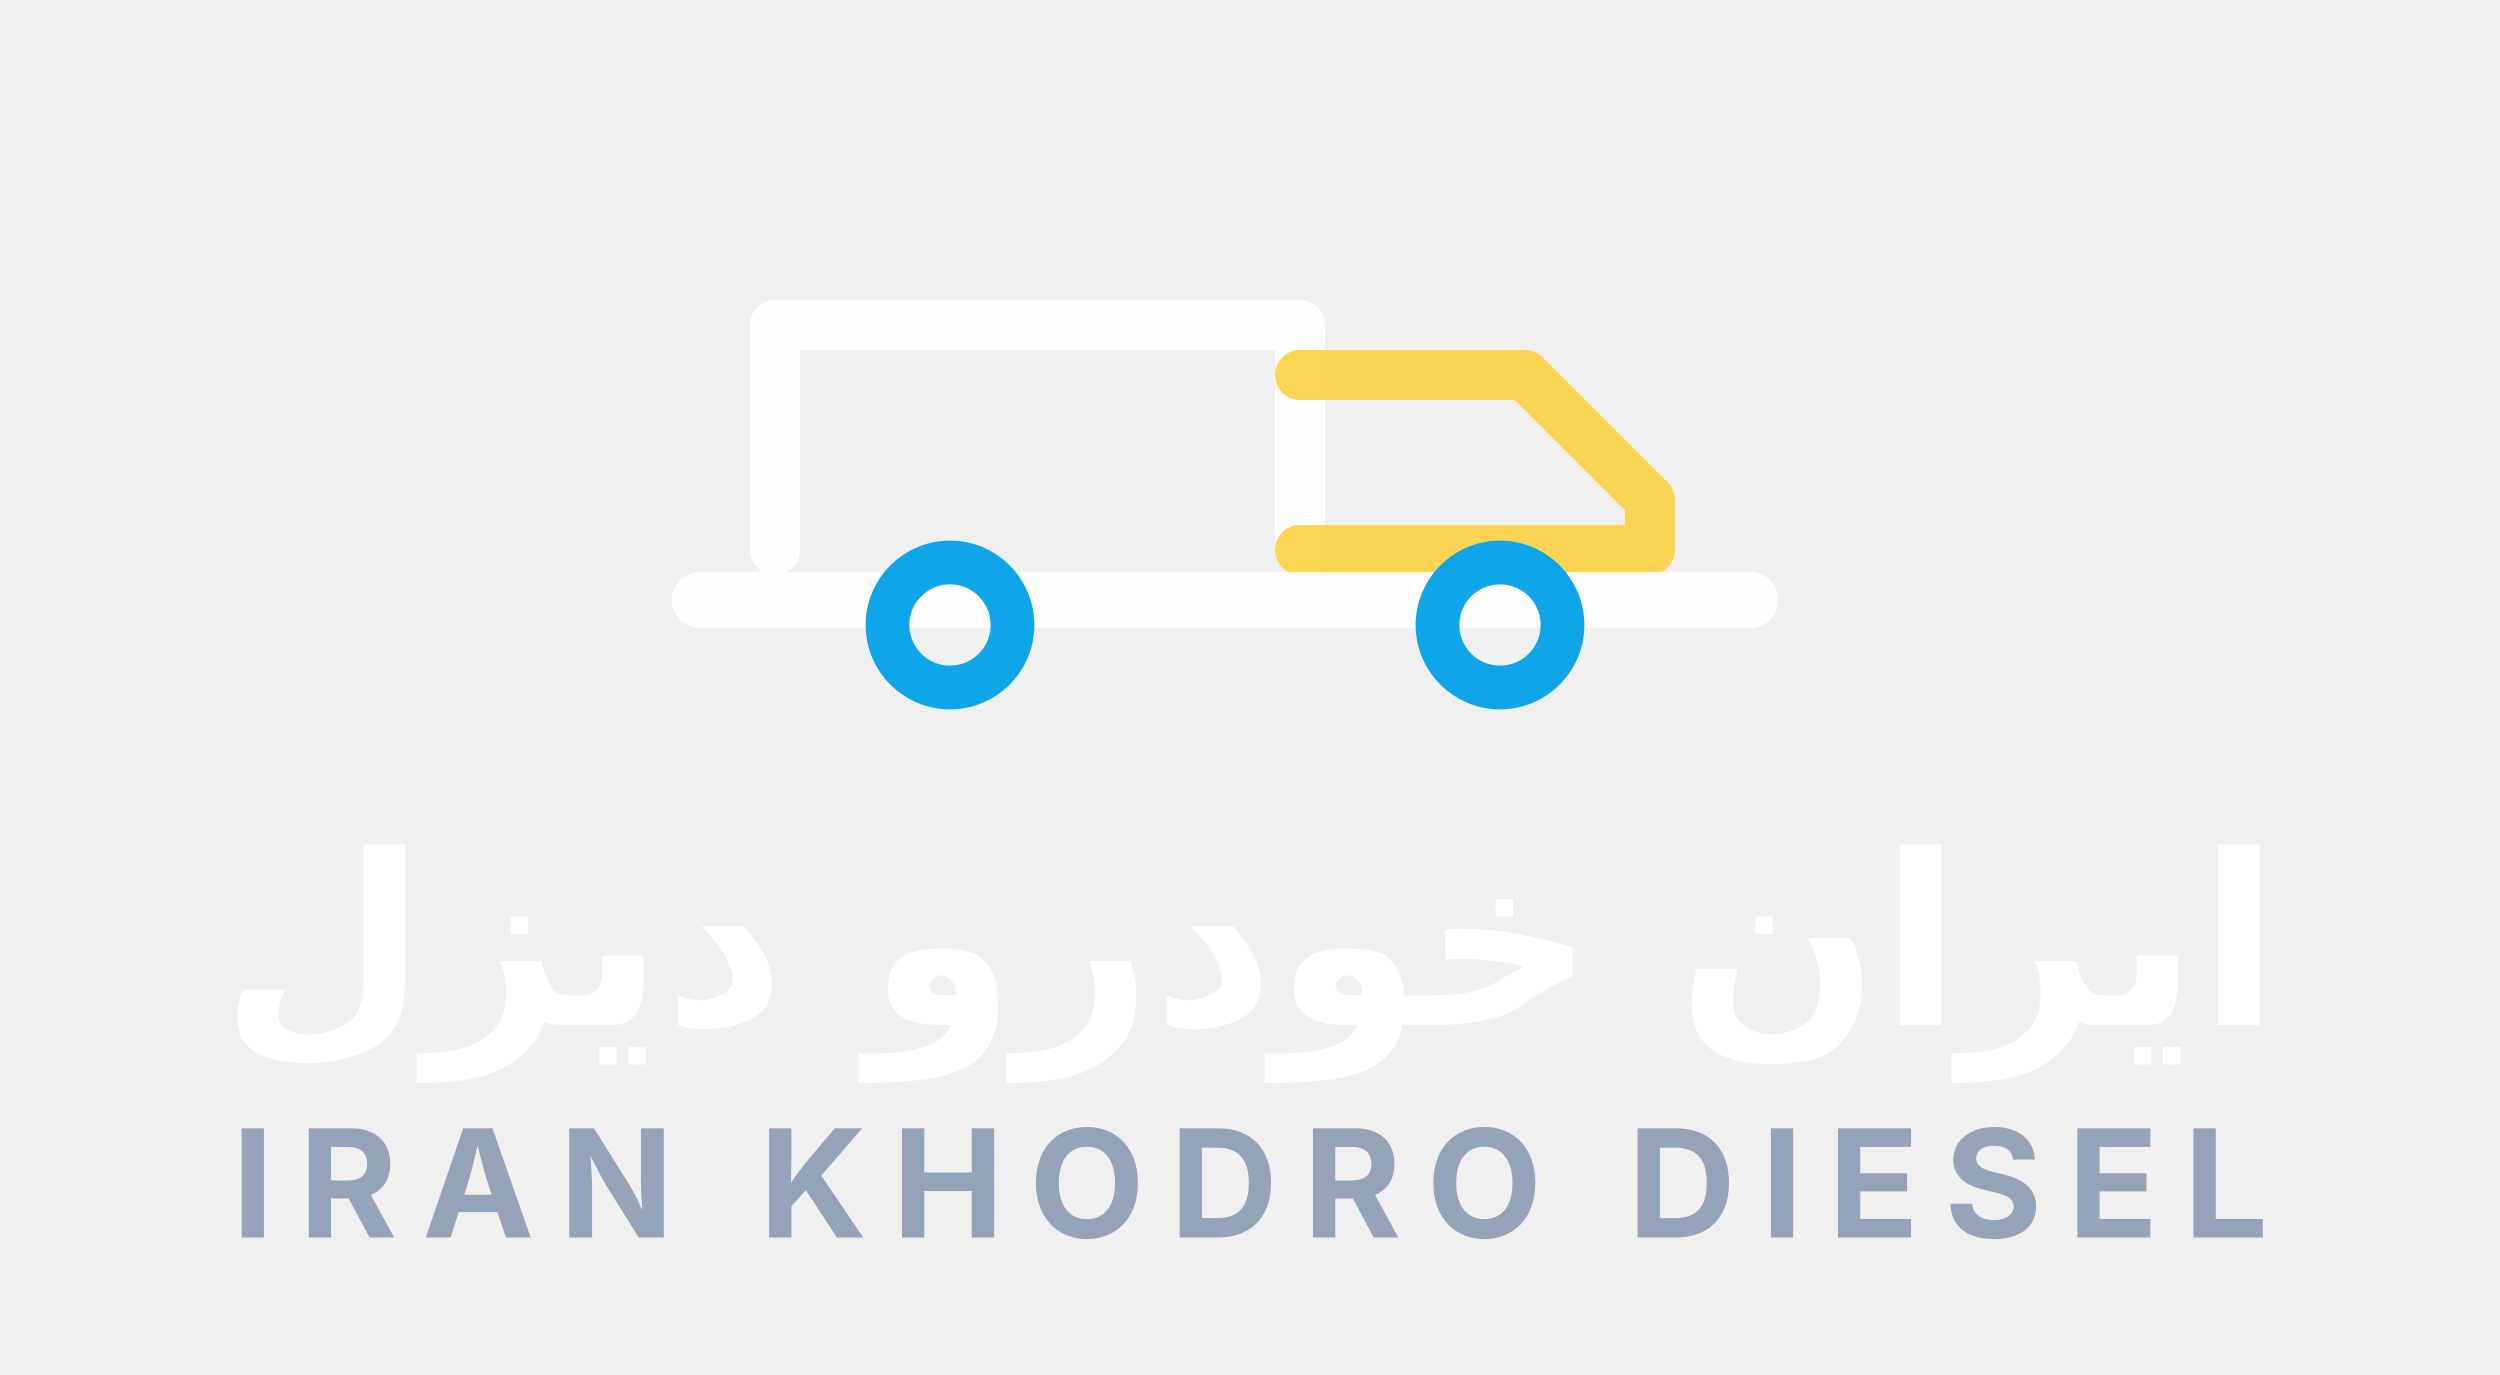
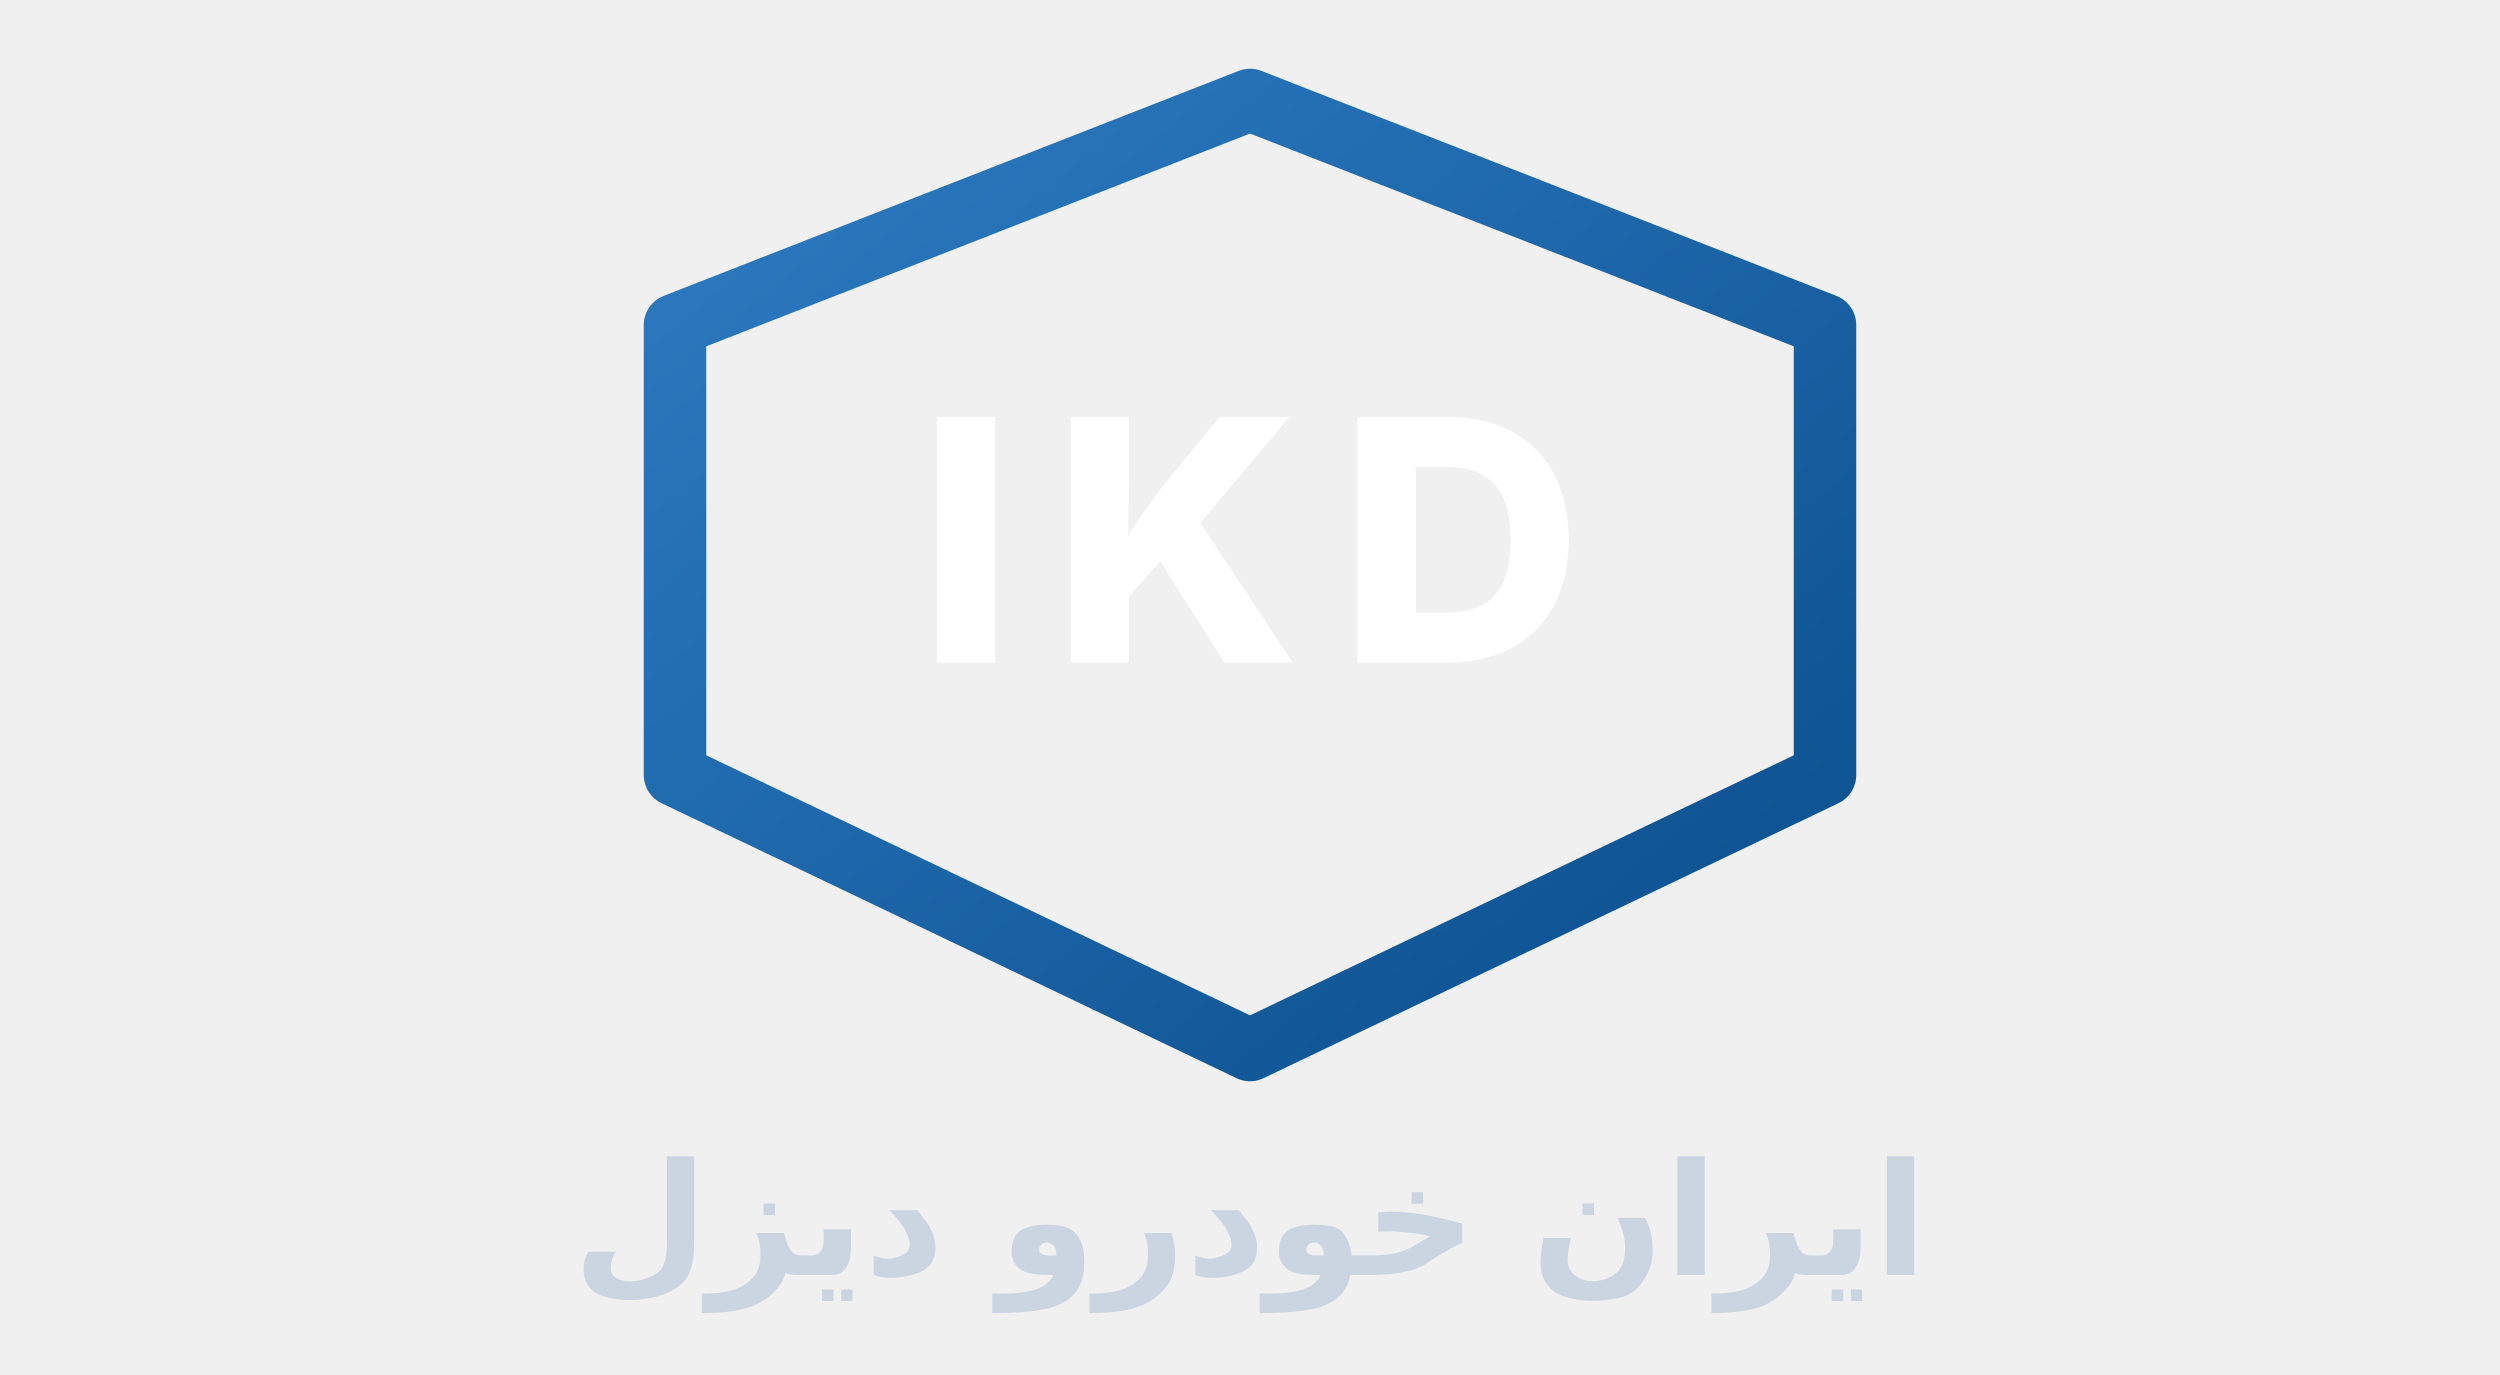
<svg xmlns="http://www.w3.org/2000/svg" viewBox="0 0 200 110" width="200" height="110" role="img" aria-label="ایران خودرو دیزل">
-   <g fill="none" stroke-linecap="round" stroke-linejoin="round" stroke-width="4">
-     <path d="M62 44 L62 26 L104 26 L104 44" stroke="#FFFFFF" opacity="0.95" />
-     <path d="M104 30 L122 30 L132 40 L132 44 L104 44" stroke="#FCD34D" opacity="0.95" />
-     <path d="M56 48 L140 48" stroke="#FFFFFF" stroke-width="4.5" opacity="0.9" />
-     <circle cx="76" cy="50" r="5" stroke="#0EA5E9" stroke-width="3.5" />
-     <circle cx="120" cy="50" r="5" stroke="#0EA5E9" stroke-width="3.5" />
-   </g>
-   <text x="100" y="82" text-anchor="middle" font-family="Vazirmatn, Tahoma, sans-serif" font-size="19" font-weight="800" fill="#FFFFFF">ایران خودرو دیزل</text>
-   <text x="100" y="99" text-anchor="middle" font-family="Inter, 'Segoe UI', Helvetica, Arial, sans-serif" font-size="12" font-weight="700" letter-spacing="2" fill="#94A3B8">IRAN KHODRO DIESEL</text>
+   <defs>
+     <linearGradient id="ikdBlue" x1="0" y1="0" x2="1" y2="1">
+       <stop offset="0" stop-color="#2E7CC3" />
+       <stop offset="1" stop-color="#0A4E8C" />
+     </linearGradient>
+   </defs>
+   <path d="M100 8 L146 26 L146 62 L100 84 L54 62 L54 26 Z" fill="none" stroke="url(#ikdBlue)" stroke-width="5" stroke-linejoin="round" />
+   <text x="100" y="53" text-anchor="middle" font-family="Inter, 'Segoe UI', Helvetica, Arial, sans-serif" font-size="27" font-weight="800" letter-spacing="3" fill="#FFFFFF">IKD</text>
+   <path d="M74 60 H126" stroke="url(#ikdBlue)" stroke-width="3" stroke-linecap="round" />
+   <text x="100" y="102" text-anchor="middle" font-family="Vazirmatn, Tahoma, sans-serif" font-size="12.5" font-weight="700" fill="#CBD5E1">ایران خودرو دیزل</text>
</svg>
